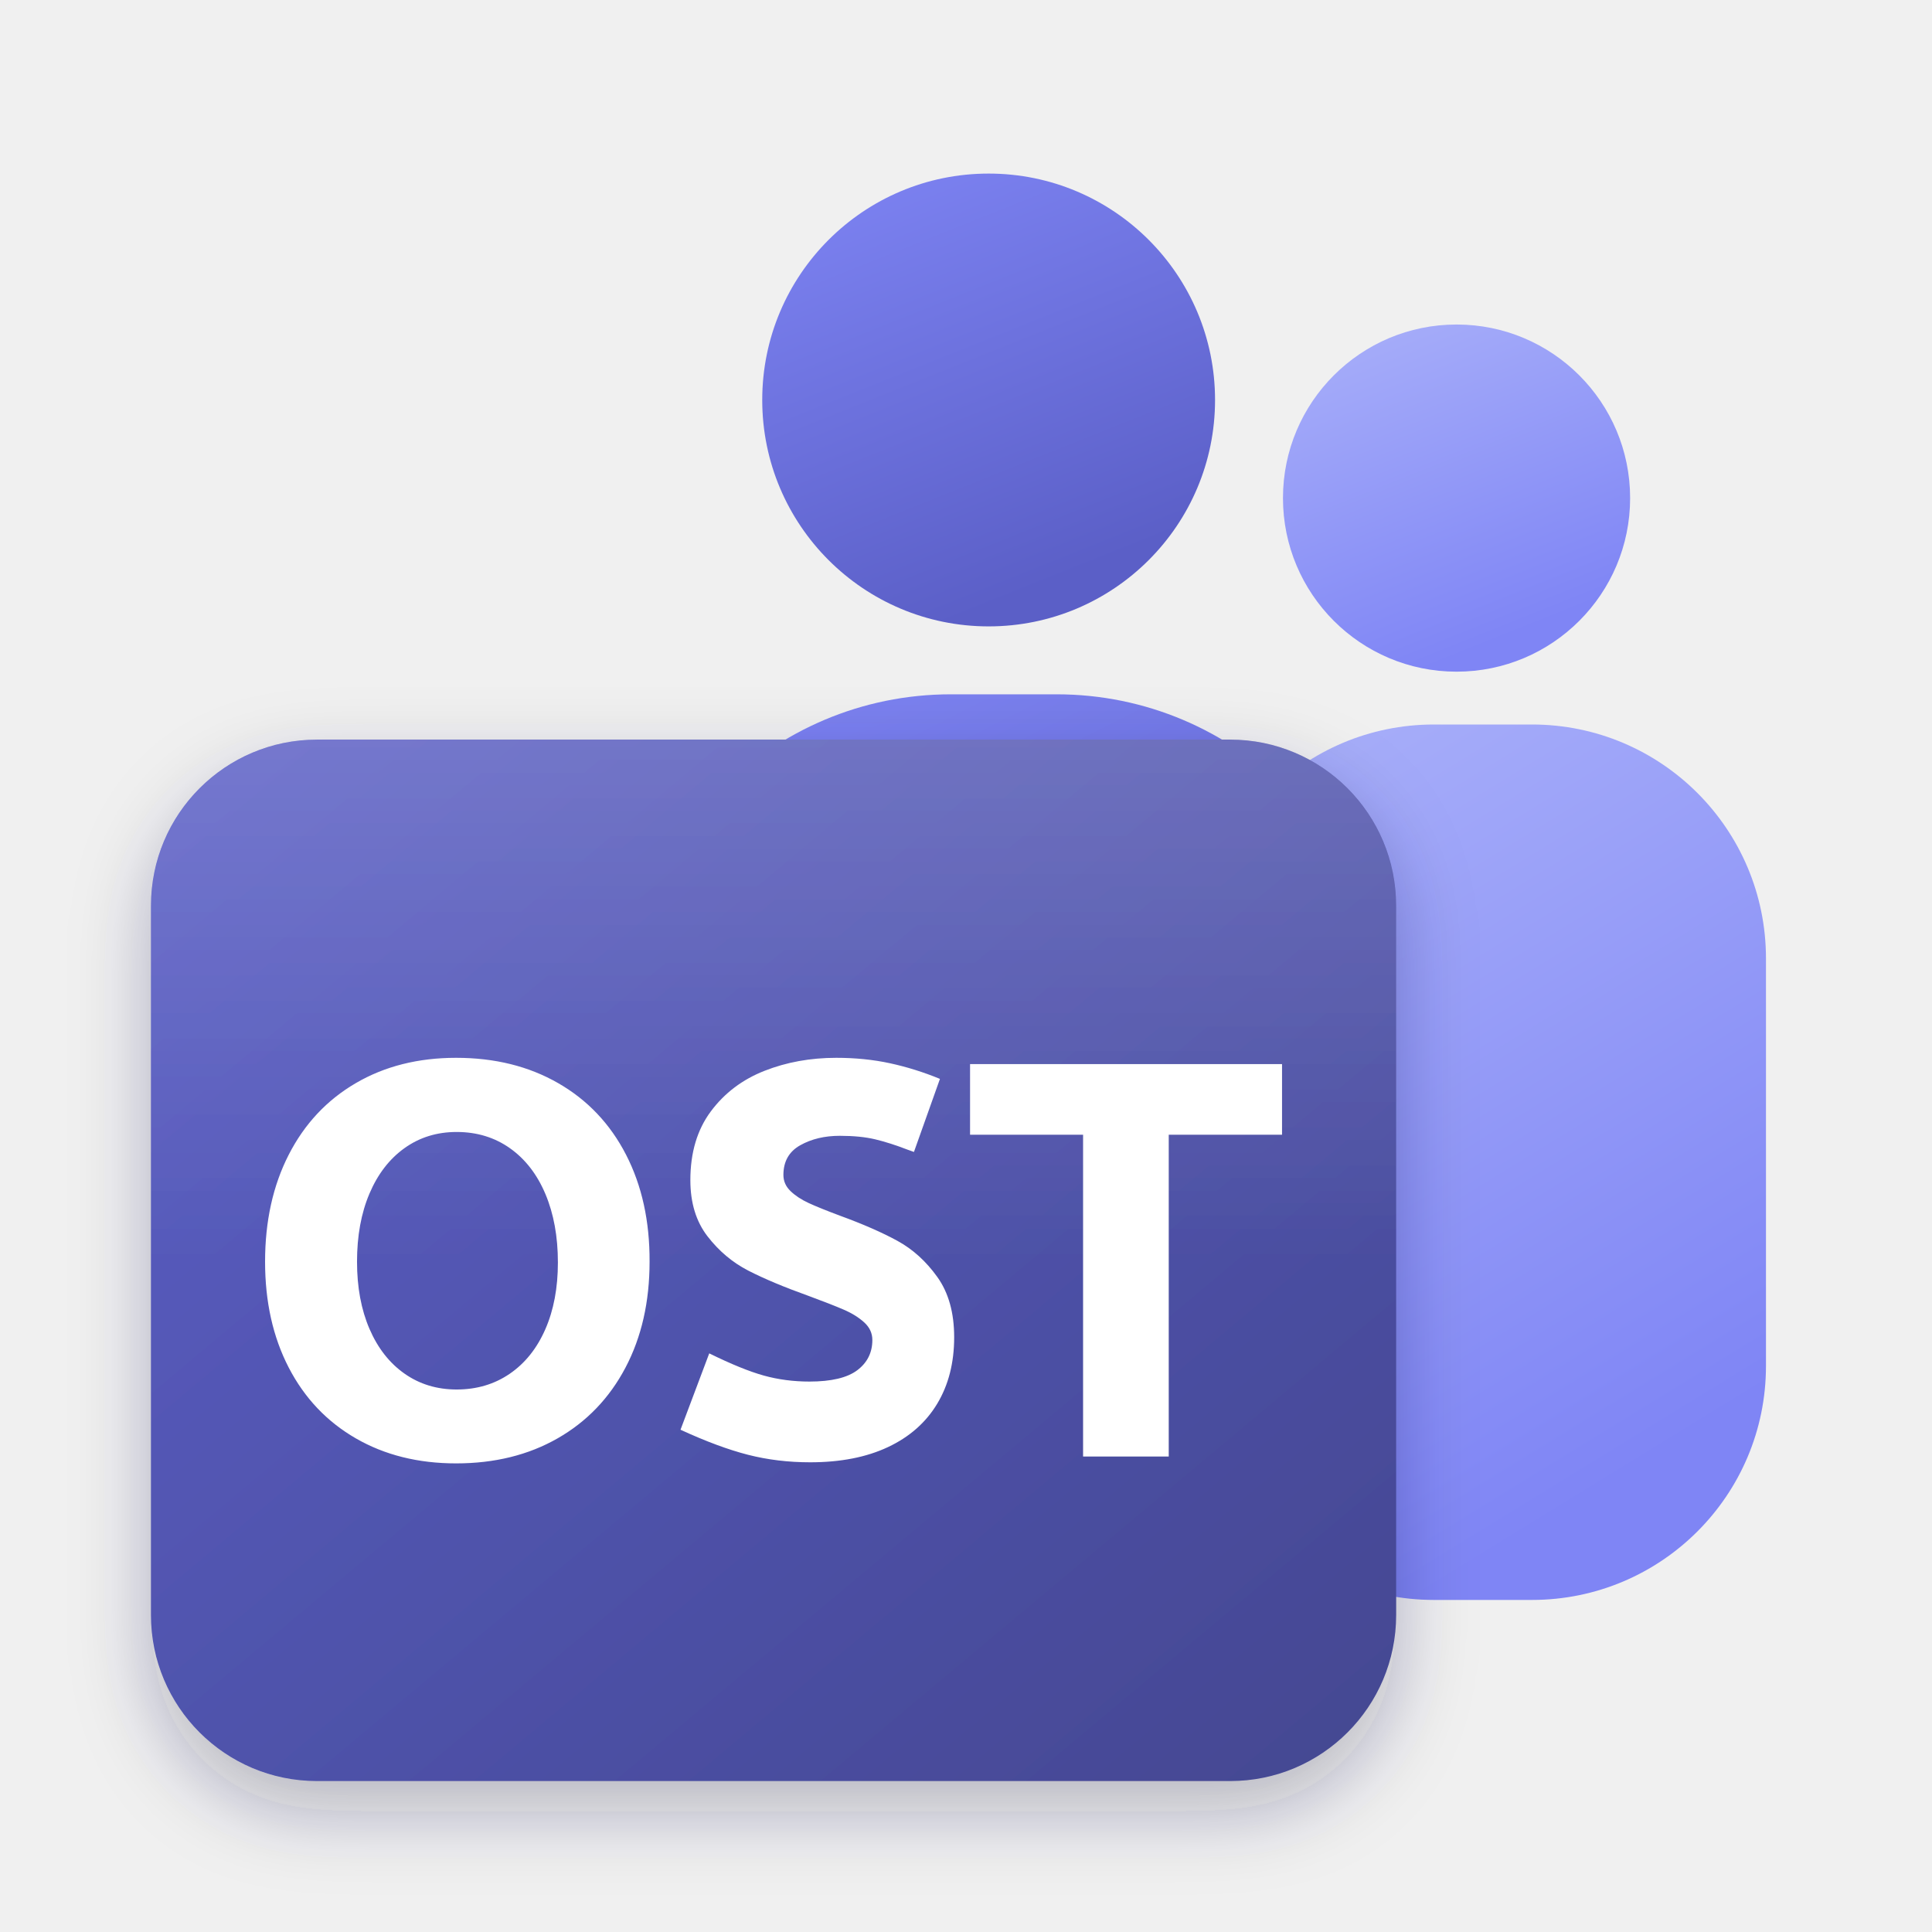
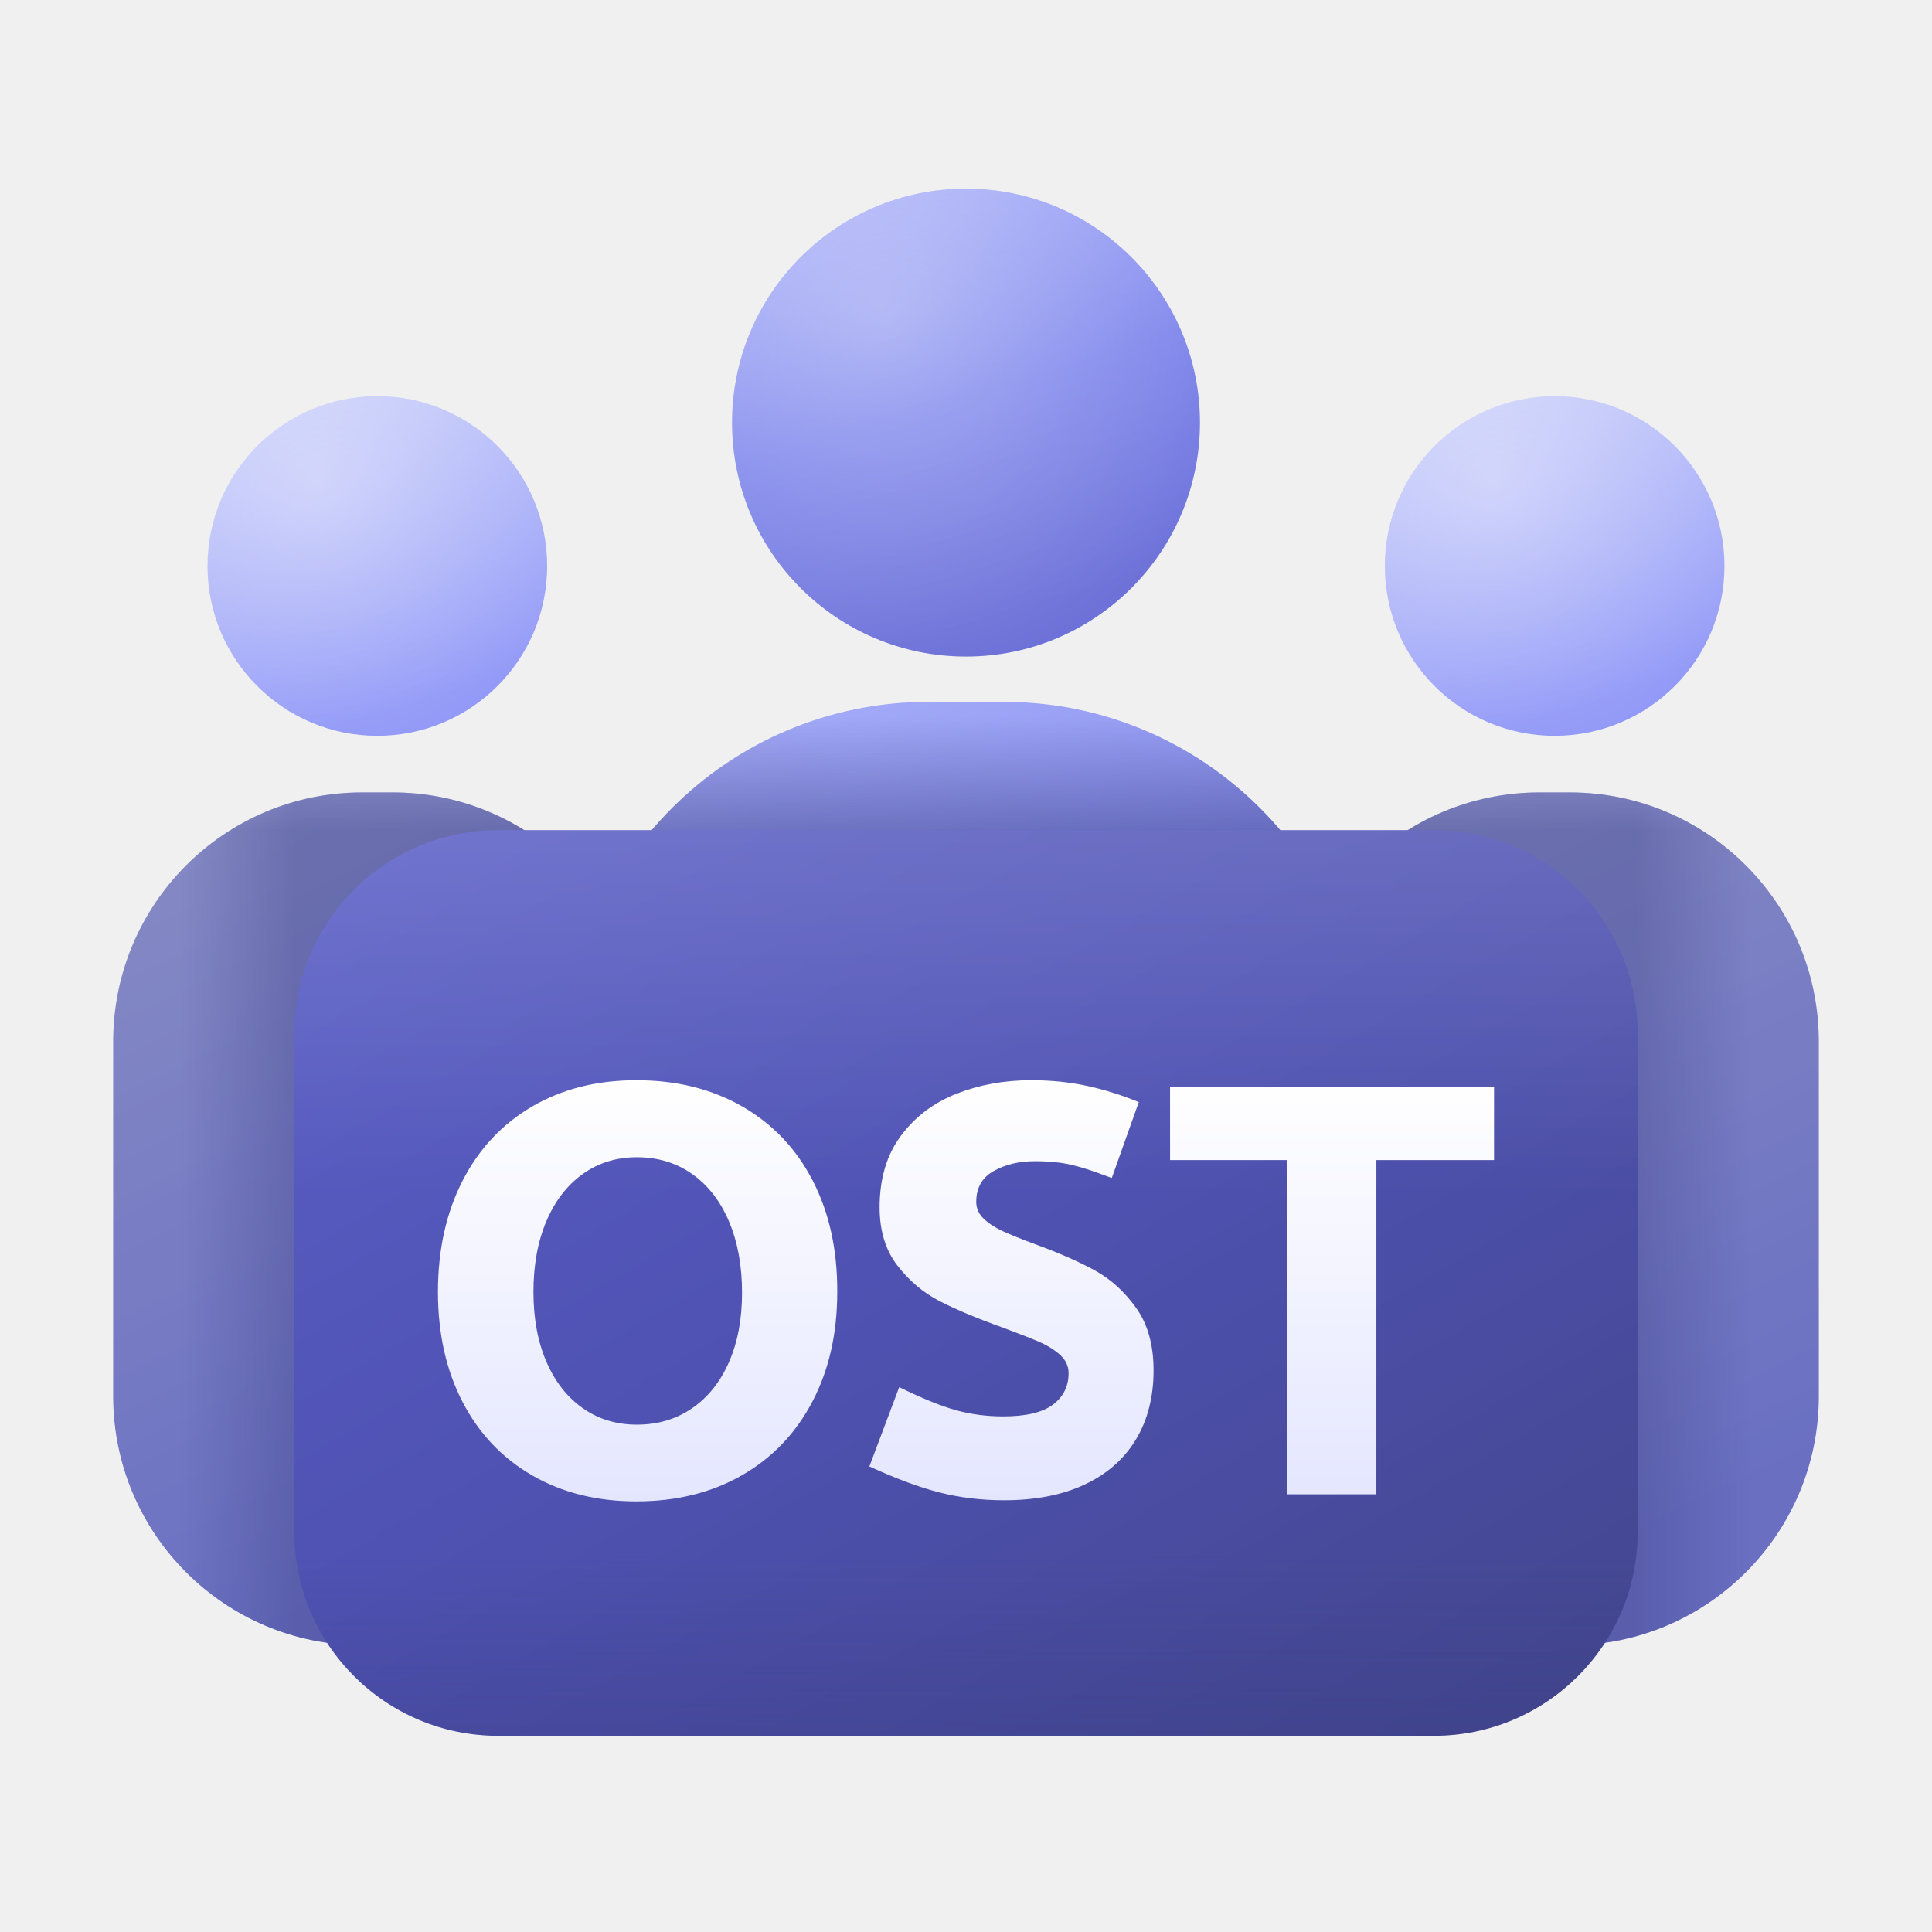
<svg xmlns="http://www.w3.org/2000/svg" width="512" height="512" viewBox="0 0 512 512">
  <defs>
-     <linearGradient id="back" x1="0" y1="0" x2="0.4" y2="1">
+     <linearGradient id="side" x1="0" y1="0" x2="0.3" y2="1">
+       <stop offset="0" stop-color="#C5CBFA" />
+       <stop offset="1" stop-color="#9299F7" />
+     </linearGradient>
+     <linearGradient id="centre" x1="0" y1="0" x2="0.3" y2="1">
      <stop offset="0" stop-color="#AAB1FA" />
-       <stop offset="1" stop-color="#7F85F5" />
+       <stop offset="0.55" stop-color="#7B83EB" />
+       <stop offset="1" stop-color="#6D71D8" />
    </linearGradient>
-     <linearGradient id="mid" x1="0" y1="0" x2="0.4" y2="1">
-       <stop offset="0" stop-color="#7F85F5" />
-       <stop offset="1" stop-color="#5B5FC7" />
-     </linearGradient>
-     <linearGradient id="tile" x1="0" y1="0" x2="1" y2="1">
+     <linearGradient id="plate" x1="0" y1="0" x2="0.85" y2="1">
      <stop offset="0" stop-color="#5B5FC7" />
+       <stop offset="0.5" stop-color="#4F52B2" />
      <stop offset="1" stop-color="#444791" />
    </linearGradient>
    <linearGradient id="sheen" x1="0" y1="0" x2="0" y2="1">
-       <stop offset="0" stop-color="#FFFFFF" stop-opacity="0.16" />
-       <stop offset="0.5" stop-color="#FFFFFF" stop-opacity="0" />
+       <stop offset="0" stop-color="#FFFFFF" stop-opacity="0.14" />
+       <stop offset="0.4" stop-color="#FFFFFF" stop-opacity="0" />
+       <stop offset="0.8" stop-color="#33357A" stop-opacity="0" />
+       <stop offset="1" stop-color="#33357A" stop-opacity="0.22" />
    </linearGradient>
-     <filter id="lift" x="-20%" y="-20%" width="140%" height="150%">
-       <feDropShadow dx="0" dy="8" stdDeviation="10" flood-color="#1B1A4A" flood-opacity="0.28" />
-     </filter>
+     <linearGradient id="ink" x1="0" y1="0" x2="0" y2="1">
+       <stop offset="0" stop-color="#FFFFFF" />
+       <stop offset="1" stop-color="#E4E6FF" />
+     </linearGradient>
+     <radialGradient id="lightC" gradientUnits="userSpaceOnUse" cx="234" cy="82" r="99.2">
+       <stop offset="0" stop-color="#FFFFFF" stop-opacity="0.34" />
+       <stop offset="1" stop-color="#FFFFFF" stop-opacity="0" />
+     </radialGradient>
+     <radialGradient id="lightL" gradientUnits="userSpaceOnUse" cx="84" cy="128" r="72.0">
+       <stop offset="0" stop-color="#FFFFFF" stop-opacity="0.38" />
+       <stop offset="1" stop-color="#FFFFFF" stop-opacity="0" />
+     </radialGradient>
+     <radialGradient id="lightR" gradientUnits="userSpaceOnUse" cx="396" cy="128" r="72.0">
+       <stop offset="0" stop-color="#FFFFFF" stop-opacity="0.38" />
+       <stop offset="1" stop-color="#FFFFFF" stop-opacity="0" />
+     </radialGradient>
+     <linearGradient id="castTop" gradientUnits="userSpaceOnUse" x1="0" y1="220" x2="0" y2="190">
+       <stop offset="0" stop-color="#33357A" stop-opacity="0.42" />
+       <stop offset="1" stop-color="#33357A" stop-opacity="0" />
+     </linearGradient>
+     <linearGradient id="castL" gradientUnits="userSpaceOnUse" x1="78" y1="0" x2="48" y2="0">
+       <stop offset="0" stop-color="#33357A" stop-opacity="0.3" />
+       <stop offset="1" stop-color="#33357A" stop-opacity="0" />
+     </linearGradient>
+     <linearGradient id="castR" gradientUnits="userSpaceOnUse" x1="434" y1="0" x2="464" y2="0">
+       <stop offset="0" stop-color="#33357A" stop-opacity="0.3" />
+       <stop offset="1" stop-color="#33357A" stop-opacity="0" />
+     </linearGradient>
  </defs>
-   <circle cx="386" cy="132" r="46" fill="url(#back)" />
-   <rect x="318" y="192" width="150" height="232" rx="62" fill="url(#back)" />
-   <circle cx="262" cy="106" r="60" fill="url(#mid)" />
-   <rect x="166" y="184" width="200" height="252" rx="86" fill="url(#mid)" />
-   <g filter="url(#lift)">
-     <rect x="40" y="196" width="330" height="276" rx="44" fill="url(#tile)" />
-     <rect x="40" y="196" width="330" height="276" rx="44" fill="url(#sheen)" />
-   </g>
-   <path d="M70.247 334.363Q70.247 318.262 76.52 306.006Q82.793 293.749 94.289 287.04Q105.784 280.332 120.869 280.332Q136.244 280.332 147.92 287.04Q159.597 293.749 165.906 306.006Q172.216 318.262 172.144 334.363Q172.144 350.318 165.761 362.43Q159.379 374.541 147.775 381.177Q136.171 387.813 120.869 387.813Q105.784 387.813 94.289 381.177Q82.793 374.541 76.52 362.43Q70.247 350.318 70.247 334.363ZM147.848 334.58Q147.848 324.282 144.548 316.449Q141.248 308.616 135.156 304.301Q129.064 299.986 121.014 299.986Q113.181 299.986 107.198 304.265Q101.215 308.544 97.915 316.304Q94.615 324.064 94.615 334.363Q94.615 344.516 97.915 352.167Q101.215 359.819 107.198 364.025Q113.181 368.232 121.014 368.232Q128.992 368.232 135.084 364.061Q141.176 359.891 144.512 352.276Q147.848 344.661 147.848 334.58ZM180.342 378.893 187.957 358.658Q196.66 362.937 202.389 364.533Q208.119 366.128 214.501 366.128Q223.204 366.128 227.192 363.119Q231.181 360.109 231.181 355.105Q231.181 352.421 229.042 350.463Q226.902 348.505 223.639 347.091Q220.375 345.676 214.283 343.428Q204.565 339.947 198.291 336.72Q192.018 333.492 187.485 327.618Q182.953 321.743 182.953 312.75Q182.953 301.799 188.392 294.51Q193.831 287.222 202.607 283.777Q211.382 280.332 221.608 280.332Q229.223 280.332 235.895 281.782Q242.568 283.233 249.095 285.916L242.205 305.28L240.392 304.628Q235.895 302.887 231.979 301.944Q228.063 301.001 222.551 301.001Q216.531 301.001 212.071 303.503Q207.611 306.006 207.611 311.372Q207.611 313.838 209.497 315.651Q211.382 317.464 214.283 318.806Q217.184 320.148 222.623 322.179Q231.762 325.515 237.854 328.851Q243.946 332.187 248.406 338.424Q252.866 344.661 252.866 354.379Q252.866 364.533 248.37 372.003Q243.873 379.473 235.315 383.498Q226.757 387.523 214.718 387.523Q206.015 387.523 198.219 385.529Q190.423 383.534 180.342 378.893ZM287.028 300.711H257.075V282.0H339.753V300.711H309.728V386.0H287.028Z" fill="#FFFFFF" />
+   <circle cx="100" cy="150" r="45" fill="url(#side)" />
+   <circle cx="100" cy="150" r="45" fill="url(#lightL)" />
+   <rect x="30" y="210" width="140" height="226" rx="66" fill="url(#side)" />
+   <rect x="30" y="210" width="140" height="226" rx="66" fill="url(#lightL)" />
+   <rect x="30" y="210" width="140" height="226" rx="66" fill="url(#castTop)" />
+   <rect x="30" y="210" width="140" height="226" rx="66" fill="url(#castL)" />
+   <circle cx="412" cy="150" r="45" fill="url(#side)" />
+   <circle cx="412" cy="150" r="45" fill="url(#lightR)" />
+   <rect x="342" y="210" width="140" height="226" rx="66" fill="url(#side)" />
+   <rect x="342" y="210" width="140" height="226" rx="66" fill="url(#lightR)" />
+   <rect x="342" y="210" width="140" height="226" rx="66" fill="url(#castTop)" />
+   <rect x="342" y="210" width="140" height="226" rx="66" fill="url(#castR)" />
+   <circle cx="256" cy="112" r="62" fill="url(#centre)" />
+   <circle cx="256" cy="112" r="62" fill="url(#lightC)" />
+   <rect x="150" y="186" width="212" height="270" rx="96" fill="url(#centre)" />
+   <rect x="150" y="186" width="212" height="270" rx="96" fill="url(#lightC)" />
+   <rect x="150" y="186" width="212" height="270" rx="96" fill="url(#castTop)" />
+   <rect x="78" y="220" width="356" height="240" rx="54" fill="url(#plate)" />
+   <rect x="78" y="220" width="356" height="240" rx="54" fill="url(#sheen)" />
+   <path d="M116.064 342.377Q116.064 325.657 122.579 312.929Q129.093 300.201 141.03 293.234Q152.968 286.268 168.633 286.268Q184.599 286.268 196.725 293.234Q208.851 300.201 215.403 312.929Q221.955 325.657 221.88 342.377Q221.88 358.946 215.252 371.523Q208.625 384.1 196.574 390.992Q184.524 397.883 168.633 397.883Q152.968 397.883 141.03 390.992Q129.093 384.1 122.579 371.523Q116.064 358.946 116.064 342.377ZM196.65 342.603Q196.65 331.908 193.223 323.774Q189.796 315.64 183.47 311.159Q177.143 306.678 168.784 306.678Q160.65 306.678 154.436 311.121Q148.223 315.565 144.796 323.623Q141.369 331.682 141.369 342.377Q141.369 352.921 144.796 360.866Q148.223 368.812 154.436 373.18Q160.65 377.548 168.784 377.548Q177.068 377.548 183.394 373.218Q189.721 368.887 193.185 360.979Q196.65 353.071 196.65 342.603ZM230.393 388.619 238.301 367.607Q247.339 372.05 253.289 373.707Q259.238 375.364 265.866 375.364Q274.904 375.364 279.046 372.238Q283.188 369.113 283.188 363.916Q283.188 361.13 280.967 359.096Q278.745 357.063 275.356 355.594Q271.967 354.126 265.64 351.791Q255.548 348.176 249.033 344.824Q242.519 341.473 237.812 335.372Q233.105 329.272 233.105 319.933Q233.105 308.561 238.753 300.992Q244.402 293.423 253.515 289.845Q262.628 286.268 273.247 286.268Q281.155 286.268 288.084 287.774Q295.013 289.28 301.791 292.067L294.636 312.176L292.753 311.498Q288.084 309.69 284.017 308.711Q279.95 307.732 274.226 307.732Q267.975 307.732 263.343 310.331Q258.711 312.929 258.711 318.502Q258.711 321.063 260.669 322.946Q262.628 324.828 265.64 326.222Q268.653 327.615 274.301 329.724Q283.791 333.188 290.117 336.653Q296.444 340.117 301.075 346.594Q305.707 353.071 305.707 363.163Q305.707 373.707 301.038 381.464Q296.368 389.222 287.481 393.402Q278.594 397.582 266.092 397.582Q257.054 397.582 248.958 395.51Q240.862 393.439 230.393 388.619ZM341.183 307.431H310.078V288.0H395.936V307.431H364.756V396.0H341.183Z" fill="url(#ink)" />
</svg>
